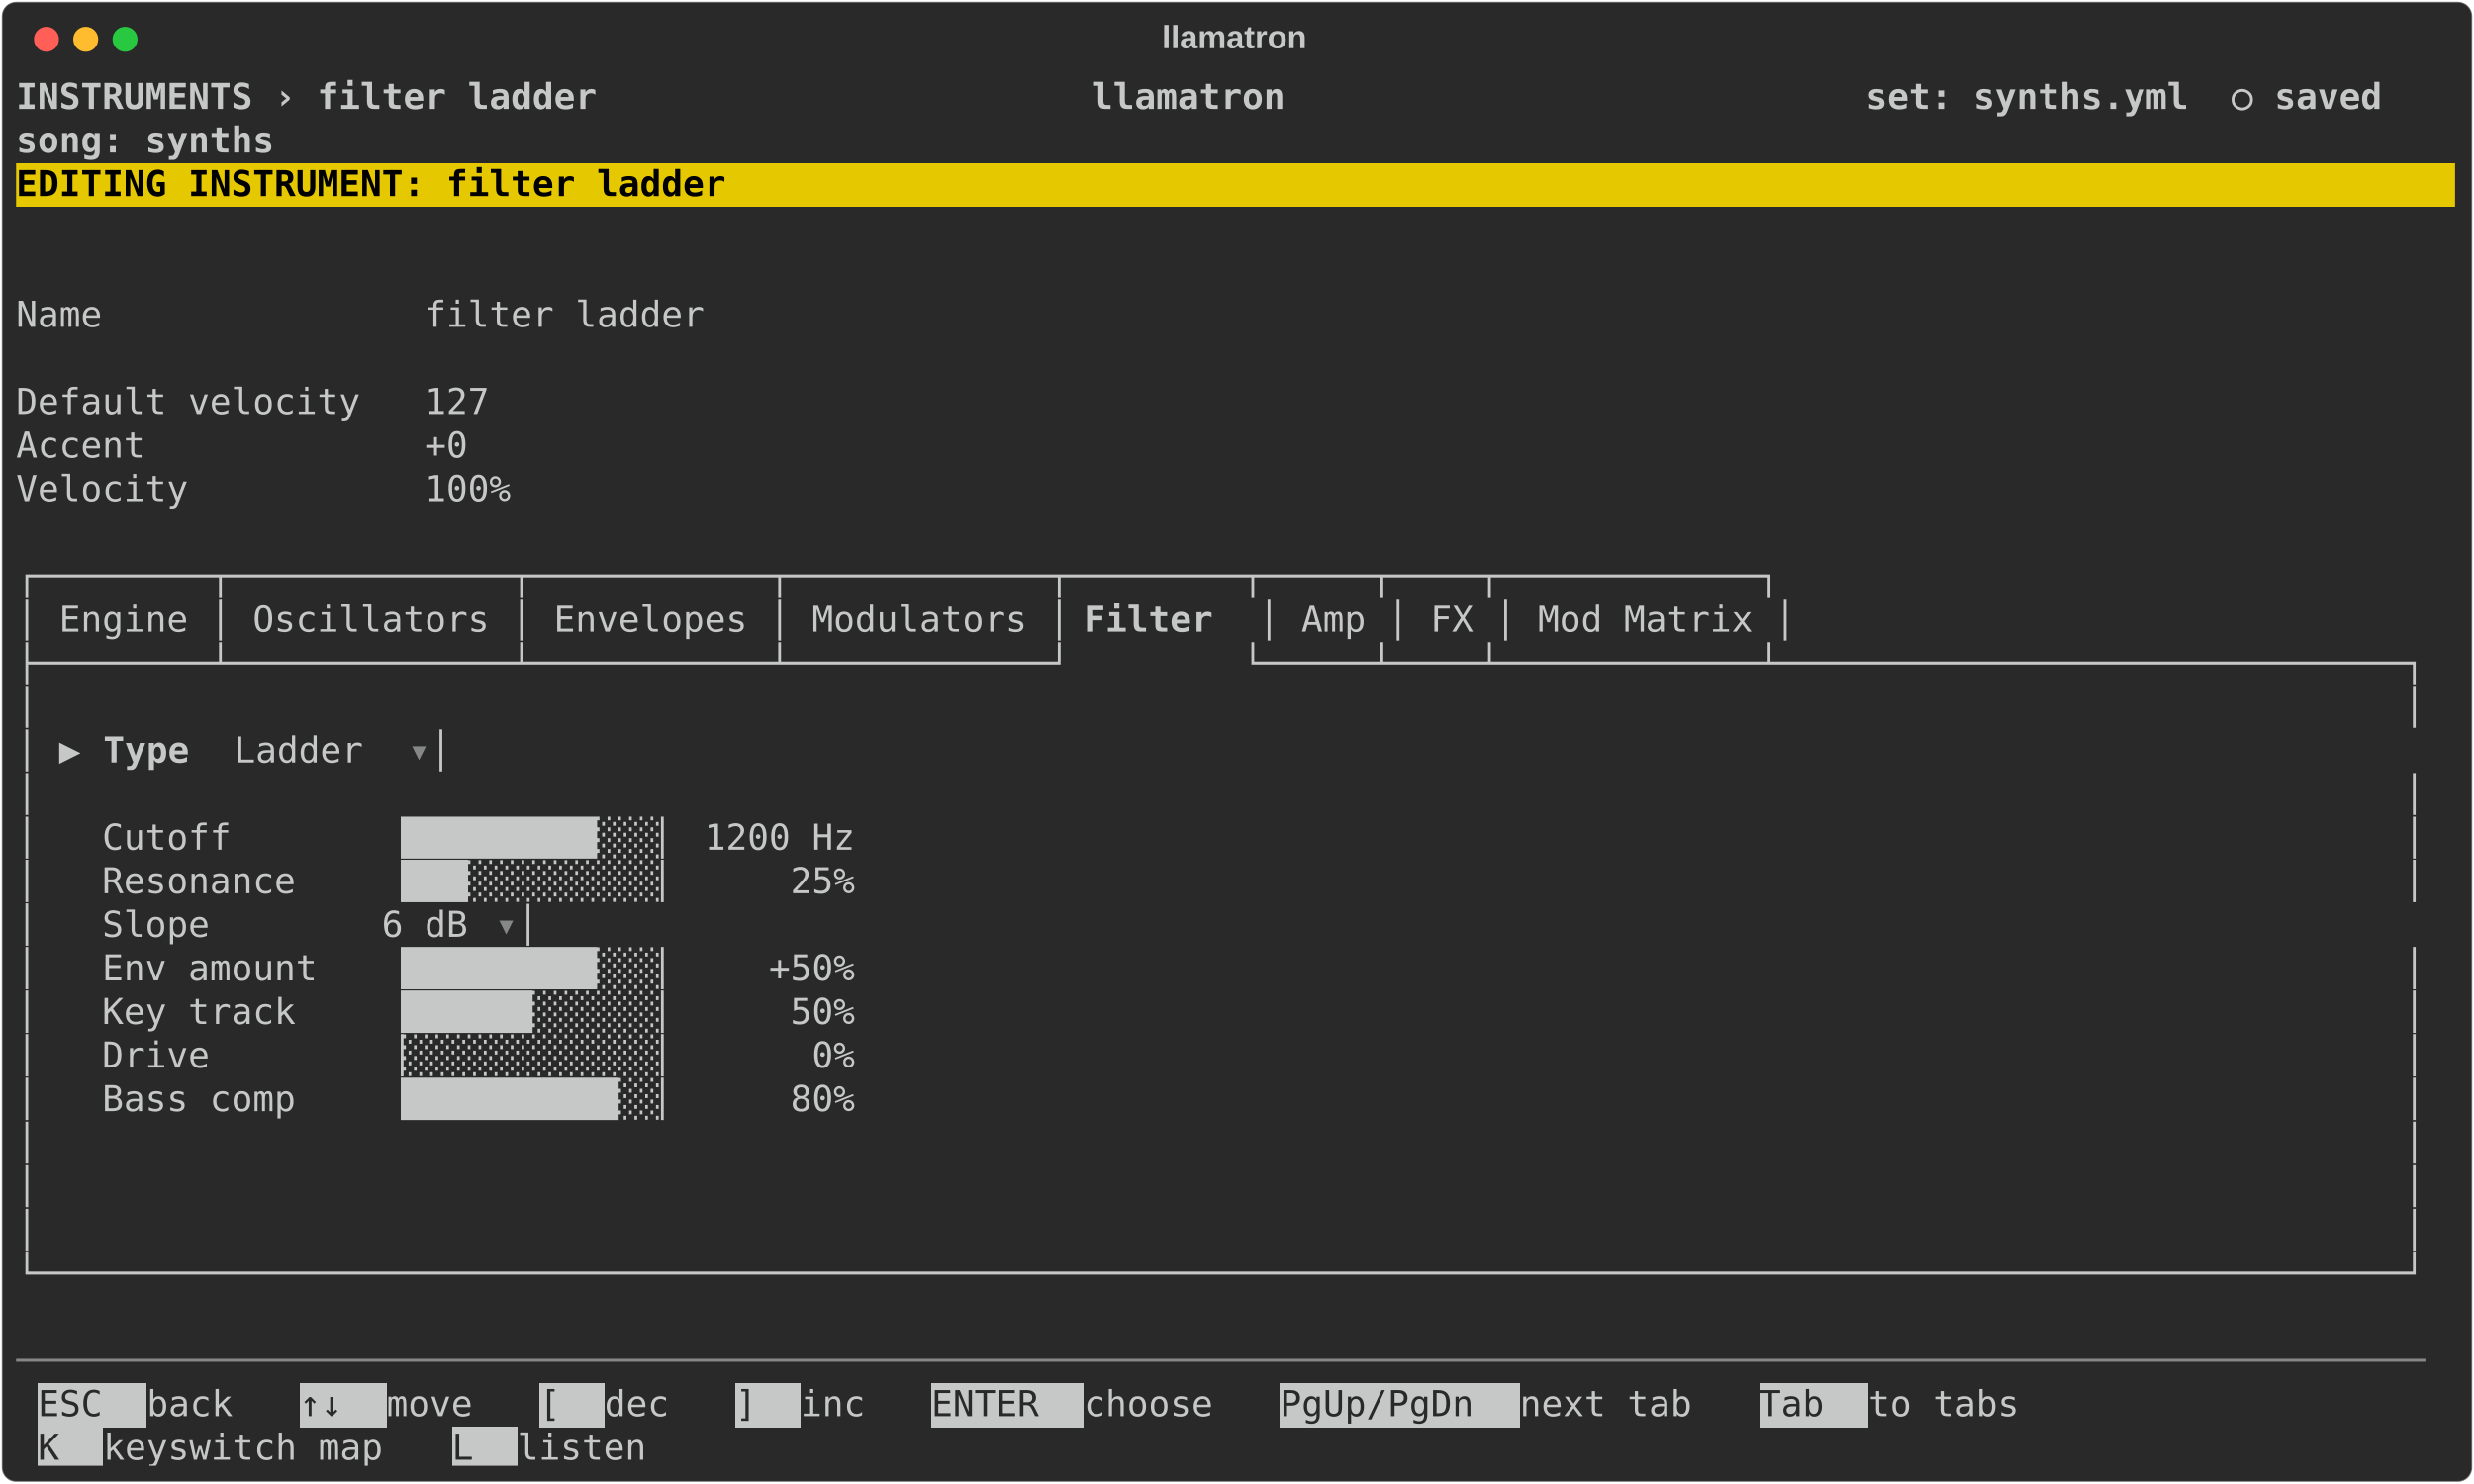
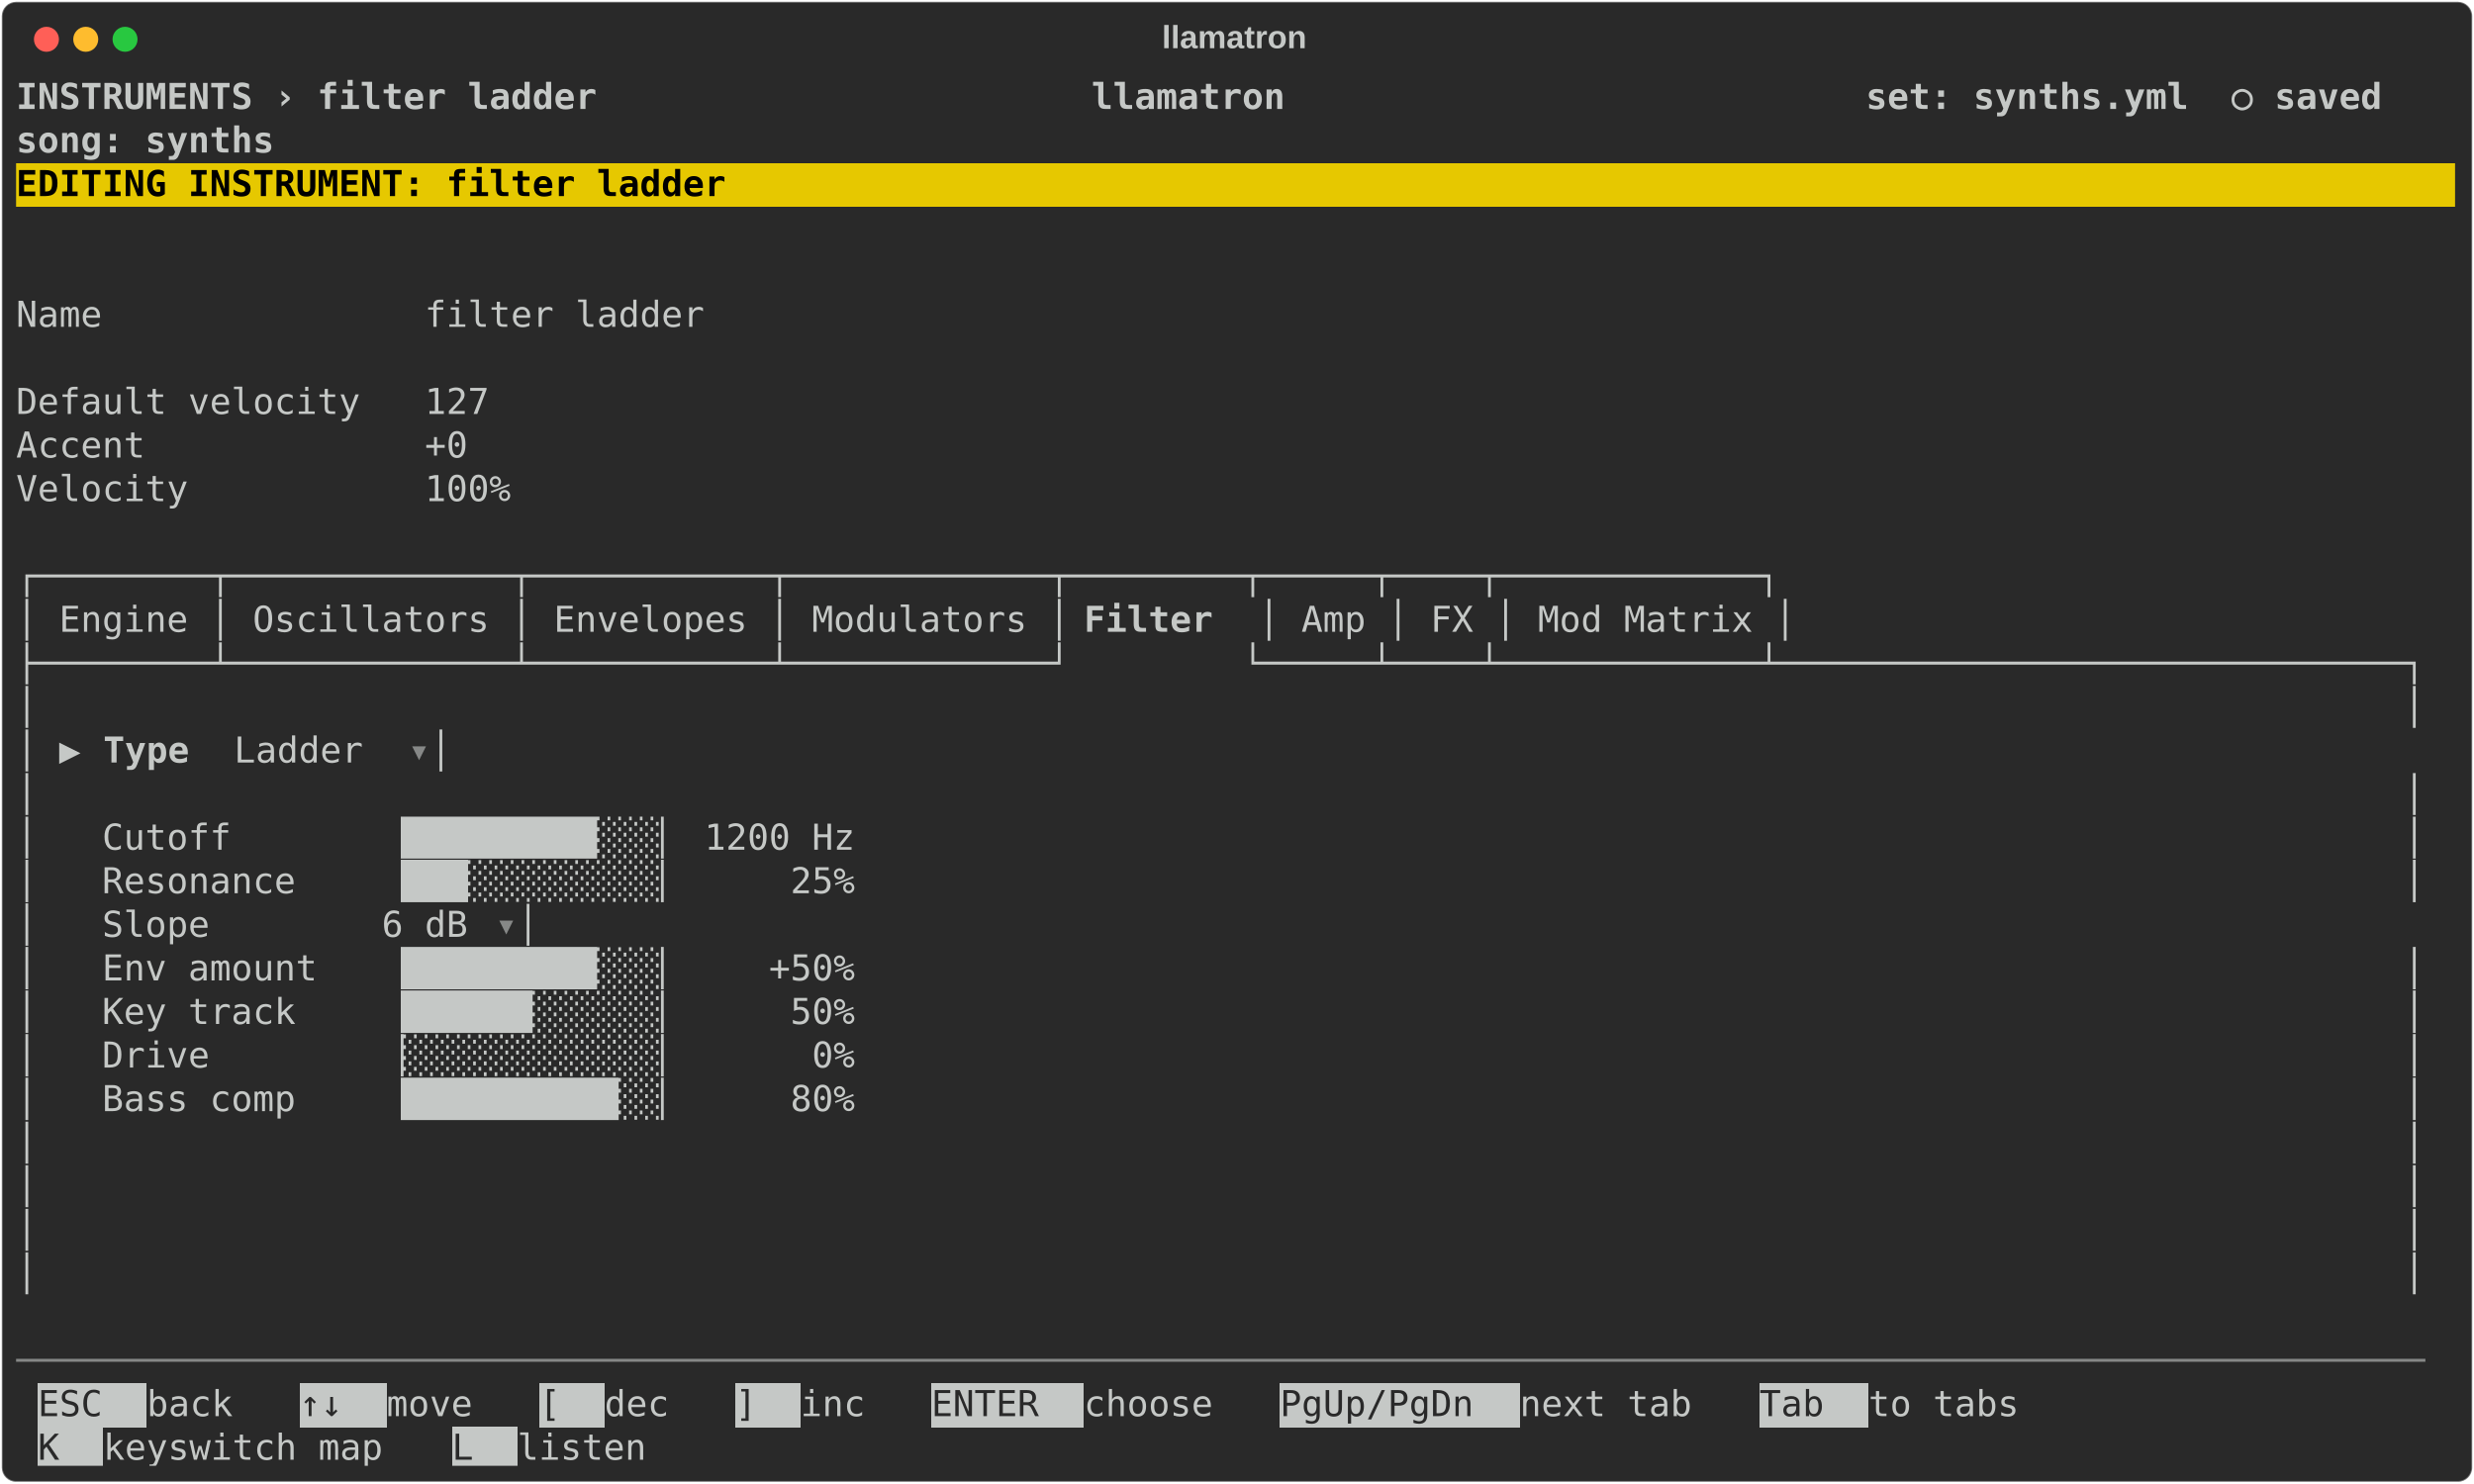
<svg xmlns="http://www.w3.org/2000/svg" class="rich-terminal" viewBox="0 0 1385 830.8">
  <style>

    @font-face {
        font-family: "Fira Code";
        src: local("FiraCode-Regular"),
                url("https://cdnjs.cloudflare.com/ajax/libs/firacode/6.2.0/woff2/FiraCode-Regular.woff2") format("woff2"),
                url("https://cdnjs.cloudflare.com/ajax/libs/firacode/6.2.0/woff/FiraCode-Regular.woff") format("woff");
        font-style: normal;
        font-weight: 400;
    }
    @font-face {
        font-family: "Fira Code";
        src: local("FiraCode-Bold"),
                url("https://cdnjs.cloudflare.com/ajax/libs/firacode/6.2.0/woff2/FiraCode-Bold.woff2") format("woff2"),
                url("https://cdnjs.cloudflare.com/ajax/libs/firacode/6.2.0/woff/FiraCode-Bold.woff") format("woff");
        font-style: bold;
        font-weight: 700;
    }

    .terminal-filter_ladder-matrix {
        font-family: Fira Code, monospace;
        font-size: 20px;
        line-height: 24.4px;
        font-variant-east-asian: full-width;
    }

    .terminal-filter_ladder-title {
        font-size: 18px;
        font-weight: bold;
        font-family: arial;
    }

    .terminal-filter_ladder-r1 { fill: #c5c8c6;font-weight: bold }
.terminal-filter_ladder-r2 { fill: #c5c8c6 }
.terminal-filter_ladder-r3 { fill: #000000;font-weight: bold }
.terminal-filter_ladder-r4 { fill: #868887 }
.terminal-filter_ladder-r5 { fill: #292929 }
    </style>
  <defs>
    <clipPath id="terminal-filter_ladder-clip-terminal">
      <rect x="0" y="0" width="1365.4" height="779.8" />
    </clipPath>
    <clipPath id="terminal-filter_ladder-line-0">
      <rect x="0" y="1.5" width="1366.4" height="24.65" />
    </clipPath>
    <clipPath id="terminal-filter_ladder-line-1">
      <rect x="0" y="25.9" width="1366.4" height="24.65" />
    </clipPath>
    <clipPath id="terminal-filter_ladder-line-2">
      <rect x="0" y="50.3" width="1366.4" height="24.65" />
    </clipPath>
    <clipPath id="terminal-filter_ladder-line-3">
      <rect x="0" y="74.7" width="1366.4" height="24.65" />
    </clipPath>
    <clipPath id="terminal-filter_ladder-line-4">
      <rect x="0" y="99.1" width="1366.4" height="24.65" />
    </clipPath>
    <clipPath id="terminal-filter_ladder-line-5">
      <rect x="0" y="123.5" width="1366.4" height="24.65" />
    </clipPath>
    <clipPath id="terminal-filter_ladder-line-6">
      <rect x="0" y="147.9" width="1366.4" height="24.65" />
    </clipPath>
    <clipPath id="terminal-filter_ladder-line-7">
      <rect x="0" y="172.3" width="1366.4" height="24.65" />
    </clipPath>
    <clipPath id="terminal-filter_ladder-line-8">
      <rect x="0" y="196.7" width="1366.4" height="24.65" />
    </clipPath>
    <clipPath id="terminal-filter_ladder-line-9">
      <rect x="0" y="221.1" width="1366.4" height="24.65" />
    </clipPath>
    <clipPath id="terminal-filter_ladder-line-10">
      <rect x="0" y="245.5" width="1366.4" height="24.65" />
    </clipPath>
    <clipPath id="terminal-filter_ladder-line-11">
      <rect x="0" y="269.9" width="1366.4" height="24.65" />
    </clipPath>
    <clipPath id="terminal-filter_ladder-line-12">
      <rect x="0" y="294.3" width="1366.4" height="24.65" />
    </clipPath>
    <clipPath id="terminal-filter_ladder-line-13">
      <rect x="0" y="318.7" width="1366.4" height="24.65" />
    </clipPath>
    <clipPath id="terminal-filter_ladder-line-14">
      <rect x="0" y="343.1" width="1366.4" height="24.65" />
    </clipPath>
    <clipPath id="terminal-filter_ladder-line-15">
      <rect x="0" y="367.5" width="1366.4" height="24.65" />
    </clipPath>
    <clipPath id="terminal-filter_ladder-line-16">
      <rect x="0" y="391.9" width="1366.4" height="24.65" />
    </clipPath>
    <clipPath id="terminal-filter_ladder-line-17">
      <rect x="0" y="416.3" width="1366.4" height="24.65" />
    </clipPath>
    <clipPath id="terminal-filter_ladder-line-18">
      <rect x="0" y="440.7" width="1366.4" height="24.65" />
    </clipPath>
    <clipPath id="terminal-filter_ladder-line-19">
      <rect x="0" y="465.1" width="1366.4" height="24.65" />
    </clipPath>
    <clipPath id="terminal-filter_ladder-line-20">
      <rect x="0" y="489.5" width="1366.4" height="24.65" />
    </clipPath>
    <clipPath id="terminal-filter_ladder-line-21">
      <rect x="0" y="513.9" width="1366.4" height="24.65" />
    </clipPath>
    <clipPath id="terminal-filter_ladder-line-22">
      <rect x="0" y="538.3" width="1366.4" height="24.65" />
    </clipPath>
    <clipPath id="terminal-filter_ladder-line-23">
      <rect x="0" y="562.7" width="1366.4" height="24.65" />
    </clipPath>
    <clipPath id="terminal-filter_ladder-line-24">
      <rect x="0" y="587.1" width="1366.4" height="24.65" />
    </clipPath>
    <clipPath id="terminal-filter_ladder-line-25">
      <rect x="0" y="611.5" width="1366.4" height="24.65" />
    </clipPath>
    <clipPath id="terminal-filter_ladder-line-26">
      <rect x="0" y="635.9" width="1366.4" height="24.65" />
    </clipPath>
    <clipPath id="terminal-filter_ladder-line-27">
      <rect x="0" y="660.3" width="1366.4" height="24.65" />
    </clipPath>
    <clipPath id="terminal-filter_ladder-line-28">
      <rect x="0" y="684.7" width="1366.4" height="24.65" />
    </clipPath>
    <clipPath id="terminal-filter_ladder-line-29">
      <rect x="0" y="709.1" width="1366.4" height="24.65" />
    </clipPath>
    <clipPath id="terminal-filter_ladder-line-30">
      <rect x="0" y="733.5" width="1366.4" height="24.65" />
    </clipPath>
  </defs>
  <rect fill="#292929" stroke="rgba(255,255,255,0.35)" stroke-width="1" x="1" y="1" width="1383" height="828.8" rx="8" />
  <text class="terminal-filter_ladder-title" fill="#c5c8c6" text-anchor="middle" x="691" y="27">llamatron</text>
  <g transform="translate(26,22)">
    <circle cx="0" cy="0" r="7" fill="#ff5f57" />
    <circle cx="22" cy="0" r="7" fill="#febc2e" />
    <circle cx="44" cy="0" r="7" fill="#28c840" />
  </g>
  <g transform="translate(9, 41)" clip-path="url(#terminal-filter_ladder-clip-terminal)">
    <rect fill="#e6c800" x="0" y="50.3" width="1366.4" height="24.65" shape-rendering="crispEdges" />
    <rect fill="#c5c8c6" x="12.2" y="733.5" width="61" height="24.65" shape-rendering="crispEdges" />
    <rect fill="#c5c8c6" x="158.6" y="733.5" width="48.8" height="24.65" shape-rendering="crispEdges" />
    <rect fill="#c5c8c6" x="292.8" y="733.5" width="36.6" height="24.65" shape-rendering="crispEdges" />
    <rect fill="#c5c8c6" x="402.6" y="733.5" width="36.6" height="24.65" shape-rendering="crispEdges" />
    <rect fill="#c5c8c6" x="512.4" y="733.5" width="85.4" height="24.65" shape-rendering="crispEdges" />
    <rect fill="#c5c8c6" x="707.6" y="733.5" width="134.2" height="24.65" shape-rendering="crispEdges" />
    <rect fill="#c5c8c6" x="976" y="733.5" width="61" height="24.65" shape-rendering="crispEdges" />
    <rect fill="#c5c8c6" x="12.2" y="757.9" width="36.6" height="24.65" shape-rendering="crispEdges" />
    <rect fill="#c5c8c6" x="244" y="757.9" width="36.6" height="24.65" shape-rendering="crispEdges" />
    <g class="terminal-filter_ladder-matrix">
      <text class="terminal-filter_ladder-r1" x="0" y="20" textLength="1366.4" clip-path="url(#terminal-filter_ladder-line-0)"> INSTRUMENTS › filter ladder                       llamatron                           set: synths.yml  ○ saved </text>
      <text class="terminal-filter_ladder-r2" x="1366.4" y="20" textLength="12.2" clip-path="url(#terminal-filter_ladder-line-0)">
</text>
      <text class="terminal-filter_ladder-r1" x="0" y="44.4" textLength="1366.4" clip-path="url(#terminal-filter_ladder-line-1)">                                                                                       song: synths             </text>
      <text class="terminal-filter_ladder-r2" x="1366.4" y="44.4" textLength="12.2" clip-path="url(#terminal-filter_ladder-line-1)">
</text>
      <text class="terminal-filter_ladder-r3" x="0" y="68.8" textLength="1366.4" clip-path="url(#terminal-filter_ladder-line-2)"> EDITING INSTRUMENT: filter ladder                                                                              </text>
      <text class="terminal-filter_ladder-r2" x="1366.4" y="68.8" textLength="12.2" clip-path="url(#terminal-filter_ladder-line-2)">
</text>
      <text class="terminal-filter_ladder-r2" x="1366.4" y="93.2" textLength="12.2" clip-path="url(#terminal-filter_ladder-line-3)">
</text>
      <text class="terminal-filter_ladder-r2" x="1366.4" y="117.6" textLength="12.2" clip-path="url(#terminal-filter_ladder-line-4)">
</text>
      <text class="terminal-filter_ladder-r2" x="0" y="142" textLength="427" clip-path="url(#terminal-filter_ladder-line-5)">  Name               filter ladder </text>
      <text class="terminal-filter_ladder-r2" x="1366.4" y="142" textLength="12.2" clip-path="url(#terminal-filter_ladder-line-5)">
</text>
      <text class="terminal-filter_ladder-r2" x="1366.4" y="166.4" textLength="12.2" clip-path="url(#terminal-filter_ladder-line-6)">
</text>
      <text class="terminal-filter_ladder-r2" x="0" y="190.8" textLength="305" clip-path="url(#terminal-filter_ladder-line-7)">  Default velocity   127 </text>
      <text class="terminal-filter_ladder-r2" x="1366.4" y="190.8" textLength="12.2" clip-path="url(#terminal-filter_ladder-line-7)">
</text>
      <text class="terminal-filter_ladder-r2" x="0" y="215.2" textLength="292.8" clip-path="url(#terminal-filter_ladder-line-8)">  Accent             +0 </text>
      <text class="terminal-filter_ladder-r2" x="1366.4" y="215.2" textLength="12.2" clip-path="url(#terminal-filter_ladder-line-8)">
</text>
      <text class="terminal-filter_ladder-r2" x="0" y="239.6" textLength="317.2" clip-path="url(#terminal-filter_ladder-line-9)">  Velocity           100% </text>
      <text class="terminal-filter_ladder-r2" x="1366.4" y="239.6" textLength="12.2" clip-path="url(#terminal-filter_ladder-line-9)">
</text>
      <text class="terminal-filter_ladder-r2" x="1366.4" y="264" textLength="12.2" clip-path="url(#terminal-filter_ladder-line-10)">
</text>
      <text class="terminal-filter_ladder-r2" x="0" y="288.4" textLength="1000.4" clip-path="url(#terminal-filter_ladder-line-11)">┌────────┬─────────────┬───────────┬────────────┬────────┬─────┬────┬────────────┐</text>
      <text class="terminal-filter_ladder-r2" x="1366.4" y="288.4" textLength="12.2" clip-path="url(#terminal-filter_ladder-line-11)">
</text>
      <text class="terminal-filter_ladder-r2" x="0" y="312.8" textLength="597.8" clip-path="url(#terminal-filter_ladder-line-12)">│ Engine │ Oscillators │ Envelopes │ Modulators │</text>
      <text class="terminal-filter_ladder-r1" x="597.8" y="312.8" textLength="97.6" clip-path="url(#terminal-filter_ladder-line-12)"> Filter </text>
      <text class="terminal-filter_ladder-r2" x="695.4" y="312.8" textLength="305" clip-path="url(#terminal-filter_ladder-line-12)">│ Amp │ FX │ Mod Matrix │</text>
      <text class="terminal-filter_ladder-r2" x="1366.4" y="312.8" textLength="12.2" clip-path="url(#terminal-filter_ladder-line-12)">
</text>
      <text class="terminal-filter_ladder-r2" x="0" y="337.2" textLength="1366.4" clip-path="url(#terminal-filter_ladder-line-13)">├────────┴─────────────┴───────────┴────────────┘        └─────┴────┴────────────┴─────────────────────────────┐</text>
      <text class="terminal-filter_ladder-r2" x="1366.4" y="337.2" textLength="12.2" clip-path="url(#terminal-filter_ladder-line-13)">
</text>
      <text class="terminal-filter_ladder-r2" x="0" y="361.6" textLength="1366.4" clip-path="url(#terminal-filter_ladder-line-14)">│                                                                                                              │</text>
      <text class="terminal-filter_ladder-r2" x="1366.4" y="361.6" textLength="12.2" clip-path="url(#terminal-filter_ladder-line-14)">
</text>
      <text class="terminal-filter_ladder-r2" x="0" y="386" textLength="48.8" clip-path="url(#terminal-filter_ladder-line-15)">│ ▶ </text>
      <text class="terminal-filter_ladder-r1" x="48.8" y="386" textLength="73.2" clip-path="url(#terminal-filter_ladder-line-15)">Type  </text>
      <text class="terminal-filter_ladder-r2" x="122" y="386" textLength="97.6" clip-path="url(#terminal-filter_ladder-line-15)"> Ladder </text>
      <text class="terminal-filter_ladder-r4" x="219.6" y="386" textLength="12.2" clip-path="url(#terminal-filter_ladder-line-15)">▾</text>
      <text class="terminal-filter_ladder-r2" x="231.8" y="386" textLength="1134.6" clip-path="url(#terminal-filter_ladder-line-15)">                                                                                            │</text>
      <text class="terminal-filter_ladder-r2" x="1366.4" y="386" textLength="12.2" clip-path="url(#terminal-filter_ladder-line-15)">
</text>
      <text class="terminal-filter_ladder-r2" x="0" y="410.4" textLength="1366.4" clip-path="url(#terminal-filter_ladder-line-16)">│                                                                                                              │</text>
      <text class="terminal-filter_ladder-r2" x="1366.4" y="410.4" textLength="12.2" clip-path="url(#terminal-filter_ladder-line-16)">
</text>
      <text class="terminal-filter_ladder-r2" x="0" y="434.8" textLength="1366.4" clip-path="url(#terminal-filter_ladder-line-17)">│   Cutoff       ▕█████████░░░▏ 1200 Hz                                                                        │</text>
      <text class="terminal-filter_ladder-r2" x="1366.4" y="434.8" textLength="12.2" clip-path="url(#terminal-filter_ladder-line-17)">
</text>
      <text class="terminal-filter_ladder-r2" x="0" y="459.2" textLength="1366.4" clip-path="url(#terminal-filter_ladder-line-18)">│   Resonance    ▕███░░░░░░░░░▏     25%                                                                        │</text>
      <text class="terminal-filter_ladder-r2" x="1366.4" y="459.2" textLength="12.2" clip-path="url(#terminal-filter_ladder-line-18)">
</text>
      <text class="terminal-filter_ladder-r2" x="0" y="483.6" textLength="268.4" clip-path="url(#terminal-filter_ladder-line-19)">│   Slope        6 dB </text>
      <text class="terminal-filter_ladder-r4" x="268.4" y="483.6" textLength="12.2" clip-path="url(#terminal-filter_ladder-line-19)">▾</text>
      <text class="terminal-filter_ladder-r2" x="280.6" y="483.6" textLength="1085.8" clip-path="url(#terminal-filter_ladder-line-19)">                                                                                        │</text>
      <text class="terminal-filter_ladder-r2" x="1366.4" y="483.6" textLength="12.2" clip-path="url(#terminal-filter_ladder-line-19)">
</text>
      <text class="terminal-filter_ladder-r2" x="0" y="508" textLength="1366.4" clip-path="url(#terminal-filter_ladder-line-20)">│   Env amount   ▕█████████░░░▏    +50%                                                                        │</text>
      <text class="terminal-filter_ladder-r2" x="1366.4" y="508" textLength="12.2" clip-path="url(#terminal-filter_ladder-line-20)">
</text>
      <text class="terminal-filter_ladder-r2" x="0" y="532.4" textLength="1366.4" clip-path="url(#terminal-filter_ladder-line-21)">│   Key track    ▕██████░░░░░░▏     50%                                                                        │</text>
      <text class="terminal-filter_ladder-r2" x="1366.4" y="532.4" textLength="12.2" clip-path="url(#terminal-filter_ladder-line-21)">
</text>
      <text class="terminal-filter_ladder-r2" x="0" y="556.8" textLength="1366.4" clip-path="url(#terminal-filter_ladder-line-22)">│   Drive        ▕░░░░░░░░░░░░▏      0%                                                                        │</text>
      <text class="terminal-filter_ladder-r2" x="1366.4" y="556.8" textLength="12.2" clip-path="url(#terminal-filter_ladder-line-22)">
</text>
      <text class="terminal-filter_ladder-r2" x="0" y="581.2" textLength="1366.4" clip-path="url(#terminal-filter_ladder-line-23)">│   Bass comp    ▕██████████░░▏     80%                                                                        │</text>
      <text class="terminal-filter_ladder-r2" x="1366.4" y="581.2" textLength="12.2" clip-path="url(#terminal-filter_ladder-line-23)">
</text>
      <text class="terminal-filter_ladder-r2" x="0" y="605.6" textLength="1366.4" clip-path="url(#terminal-filter_ladder-line-24)">│                                                                                                              │</text>
      <text class="terminal-filter_ladder-r2" x="1366.4" y="605.6" textLength="12.2" clip-path="url(#terminal-filter_ladder-line-24)">
</text>
      <text class="terminal-filter_ladder-r2" x="0" y="630" textLength="1366.4" clip-path="url(#terminal-filter_ladder-line-25)">│                                                                                                              │</text>
      <text class="terminal-filter_ladder-r2" x="1366.4" y="630" textLength="12.2" clip-path="url(#terminal-filter_ladder-line-25)">
</text>
      <text class="terminal-filter_ladder-r2" x="0" y="654.4" textLength="1366.4" clip-path="url(#terminal-filter_ladder-line-26)">│                                                                                                              │</text>
      <text class="terminal-filter_ladder-r2" x="1366.4" y="654.4" textLength="12.2" clip-path="url(#terminal-filter_ladder-line-26)">
</text>
-       <text class="terminal-filter_ladder-r2" x="0" y="678.8" textLength="1366.4" clip-path="url(#terminal-filter_ladder-line-27)">└──────────────────────────────────────────────────────────────────────────────────────────────────────────────┘</text>
+       <text class="terminal-filter_ladder-r2" x="0" y="678.8" textLength="1366.4" clip-path="url(#terminal-filter_ladder-line-27)">│                                                                                                              │</text>
      <text class="terminal-filter_ladder-r2" x="1366.4" y="678.8" textLength="12.2" clip-path="url(#terminal-filter_ladder-line-27)">
</text>
      <text class="terminal-filter_ladder-r2" x="1366.4" y="703.2" textLength="12.2" clip-path="url(#terminal-filter_ladder-line-28)">
</text>
      <text class="terminal-filter_ladder-r4" x="0" y="727.6" textLength="1366.4" clip-path="url(#terminal-filter_ladder-line-29)">────────────────────────────────────────────────────────────────────────────────────────────────────────────────</text>
      <text class="terminal-filter_ladder-r2" x="1366.4" y="727.6" textLength="12.2" clip-path="url(#terminal-filter_ladder-line-29)">
</text>
      <text class="terminal-filter_ladder-r5" x="12.2" y="752" textLength="61" clip-path="url(#terminal-filter_ladder-line-30)"> ESC </text>
      <text class="terminal-filter_ladder-r2" x="73.2" y="752" textLength="85.4" clip-path="url(#terminal-filter_ladder-line-30)"> back  </text>
      <text class="terminal-filter_ladder-r5" x="158.6" y="752" textLength="48.8" clip-path="url(#terminal-filter_ladder-line-30)"> ↑↓ </text>
      <text class="terminal-filter_ladder-r2" x="207.4" y="752" textLength="85.4" clip-path="url(#terminal-filter_ladder-line-30)"> move  </text>
      <text class="terminal-filter_ladder-r5" x="292.8" y="752" textLength="36.6" clip-path="url(#terminal-filter_ladder-line-30)"> [ </text>
      <text class="terminal-filter_ladder-r2" x="329.4" y="752" textLength="73.2" clip-path="url(#terminal-filter_ladder-line-30)"> dec  </text>
      <text class="terminal-filter_ladder-r5" x="402.6" y="752" textLength="36.6" clip-path="url(#terminal-filter_ladder-line-30)"> ] </text>
      <text class="terminal-filter_ladder-r2" x="439.2" y="752" textLength="73.2" clip-path="url(#terminal-filter_ladder-line-30)"> inc  </text>
      <text class="terminal-filter_ladder-r5" x="512.4" y="752" textLength="85.4" clip-path="url(#terminal-filter_ladder-line-30)"> ENTER </text>
      <text class="terminal-filter_ladder-r2" x="597.8" y="752" textLength="109.8" clip-path="url(#terminal-filter_ladder-line-30)"> choose  </text>
      <text class="terminal-filter_ladder-r5" x="707.6" y="752" textLength="134.2" clip-path="url(#terminal-filter_ladder-line-30)"> PgUp/PgDn </text>
      <text class="terminal-filter_ladder-r2" x="841.8" y="752" textLength="134.2" clip-path="url(#terminal-filter_ladder-line-30)"> next tab  </text>
      <text class="terminal-filter_ladder-r5" x="976" y="752" textLength="61" clip-path="url(#terminal-filter_ladder-line-30)"> Tab </text>
      <text class="terminal-filter_ladder-r2" x="1037" y="752" textLength="122" clip-path="url(#terminal-filter_ladder-line-30)"> to tabs  </text>
      <text class="terminal-filter_ladder-r2" x="1366.4" y="752" textLength="12.2" clip-path="url(#terminal-filter_ladder-line-30)">
</text>
      <text class="terminal-filter_ladder-r5" x="12.2" y="776.4" textLength="36.6" clip-path="url(#terminal-filter_ladder-line-31)"> K </text>
      <text class="terminal-filter_ladder-r2" x="48.8" y="776.4" textLength="195.2" clip-path="url(#terminal-filter_ladder-line-31)"> keyswitch map  </text>
      <text class="terminal-filter_ladder-r5" x="244" y="776.4" textLength="36.6" clip-path="url(#terminal-filter_ladder-line-31)"> L </text>
      <text class="terminal-filter_ladder-r2" x="280.6" y="776.4" textLength="109.8" clip-path="url(#terminal-filter_ladder-line-31)"> listen  </text>
    </g>
  </g>
</svg>
